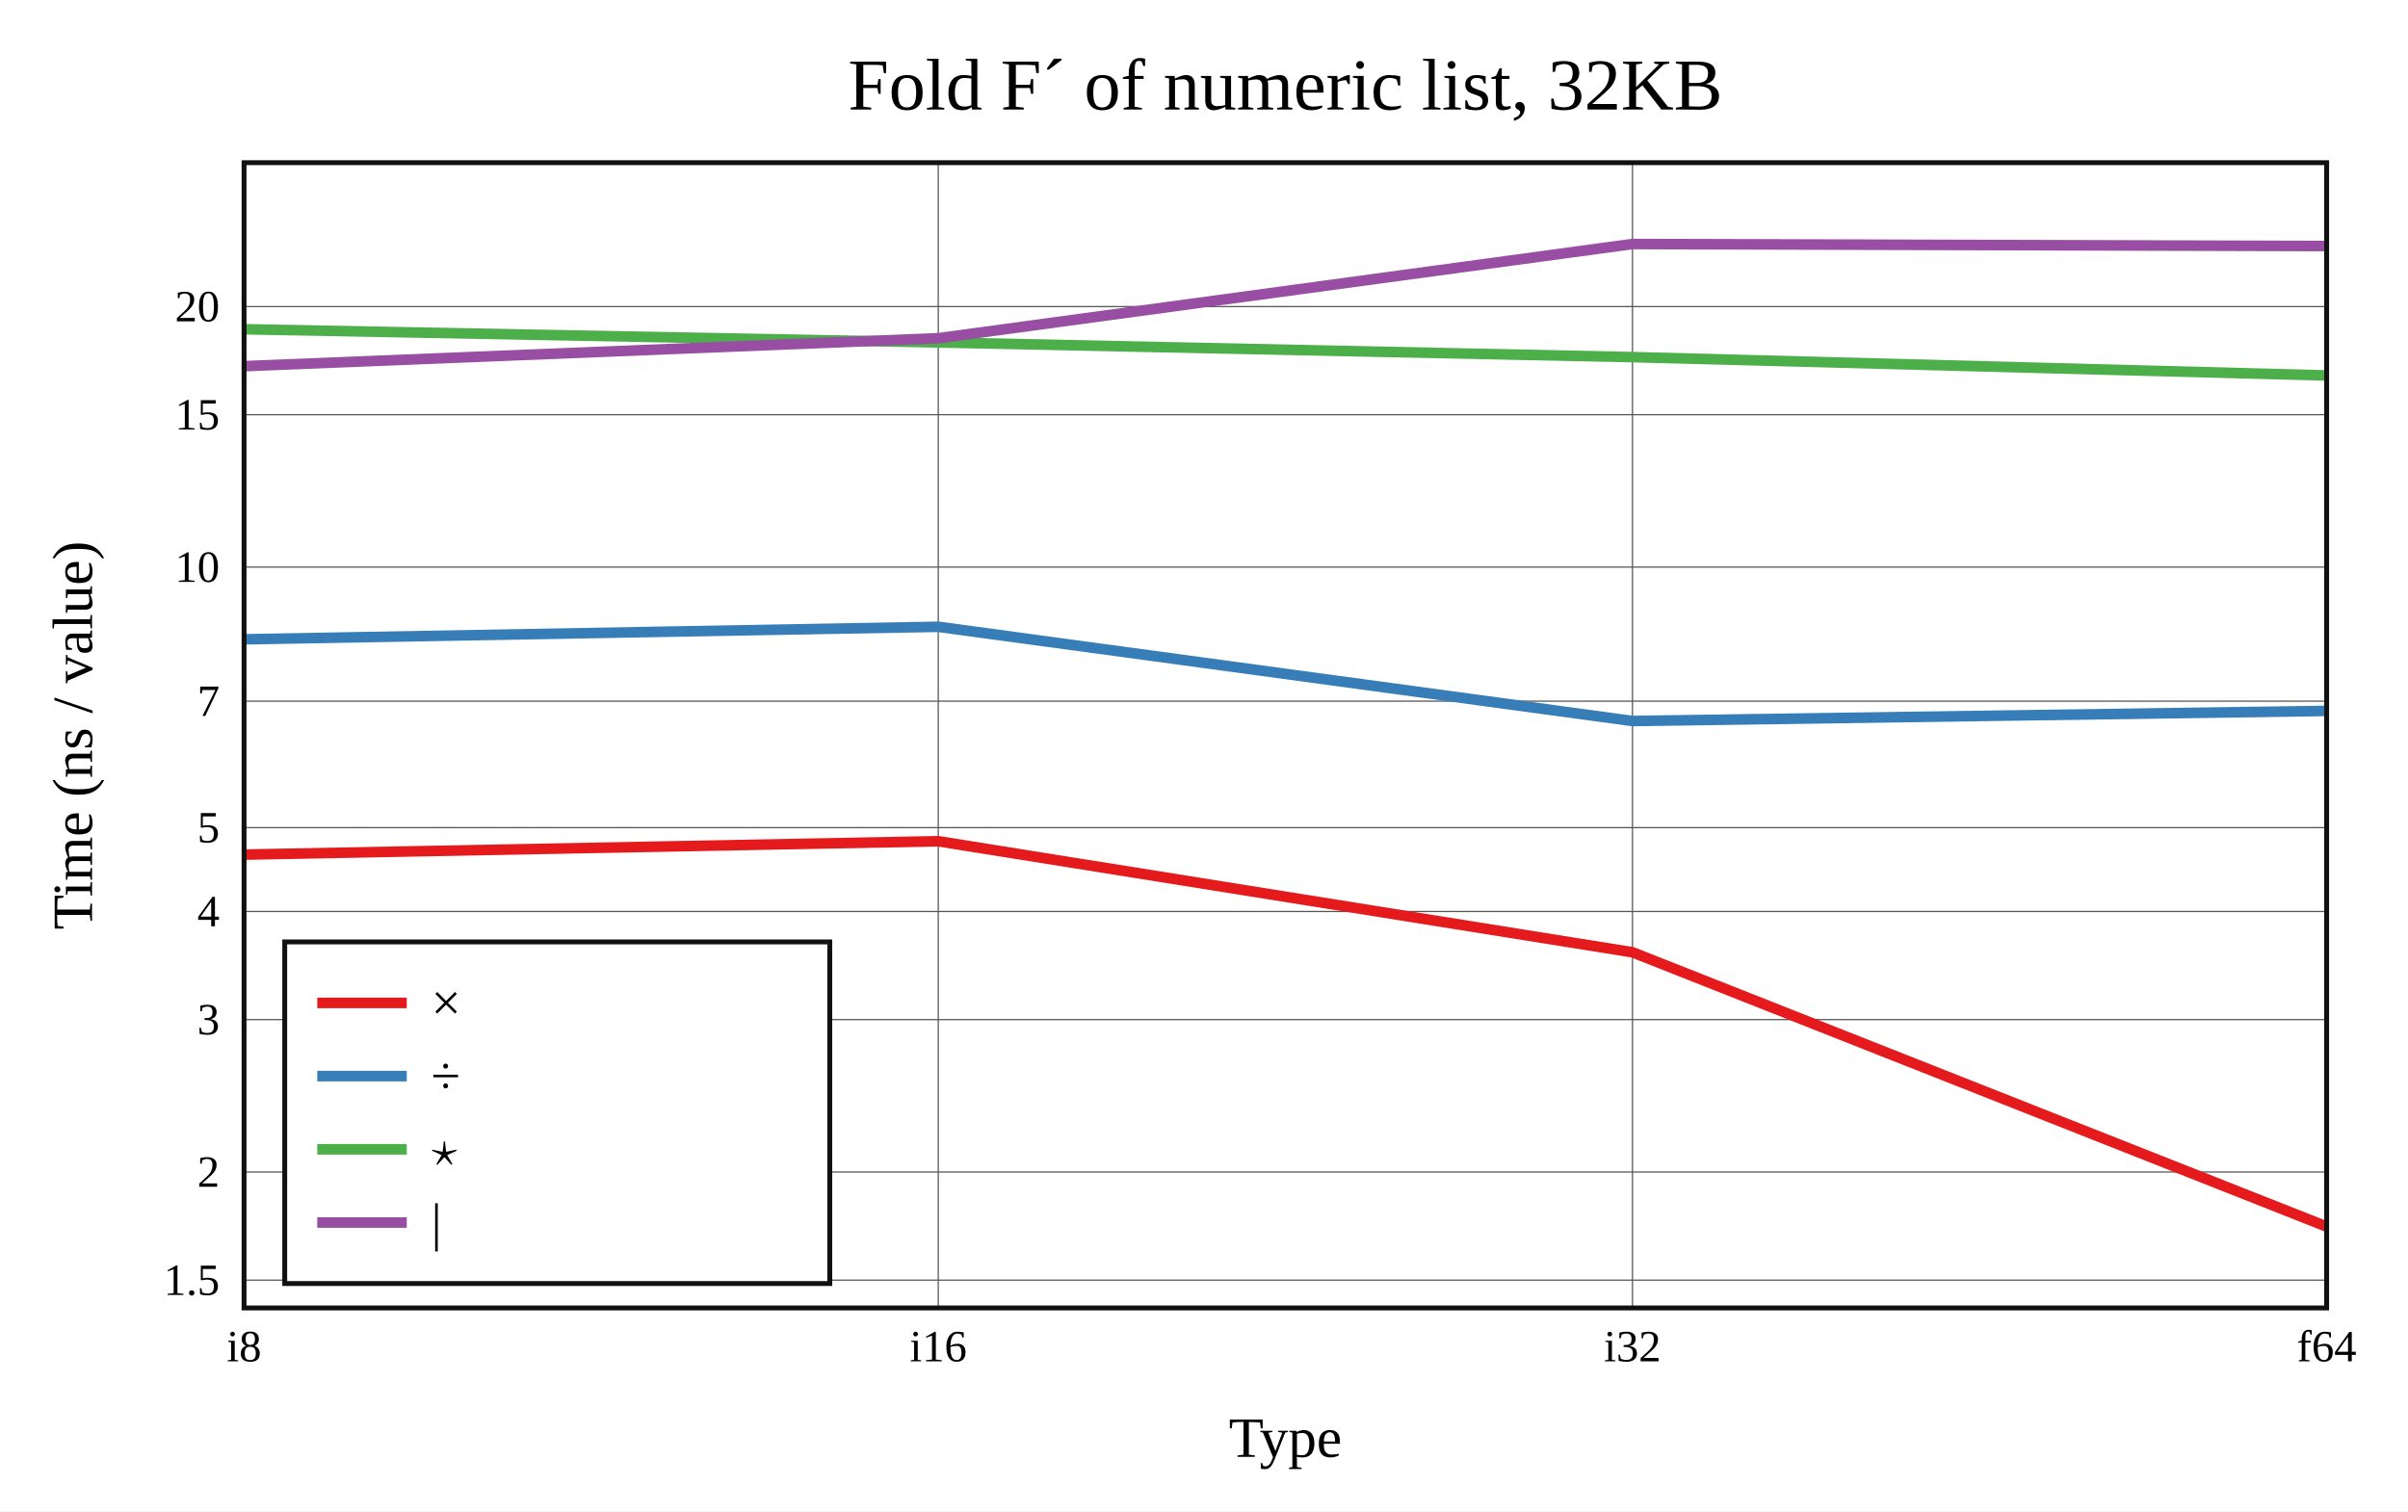
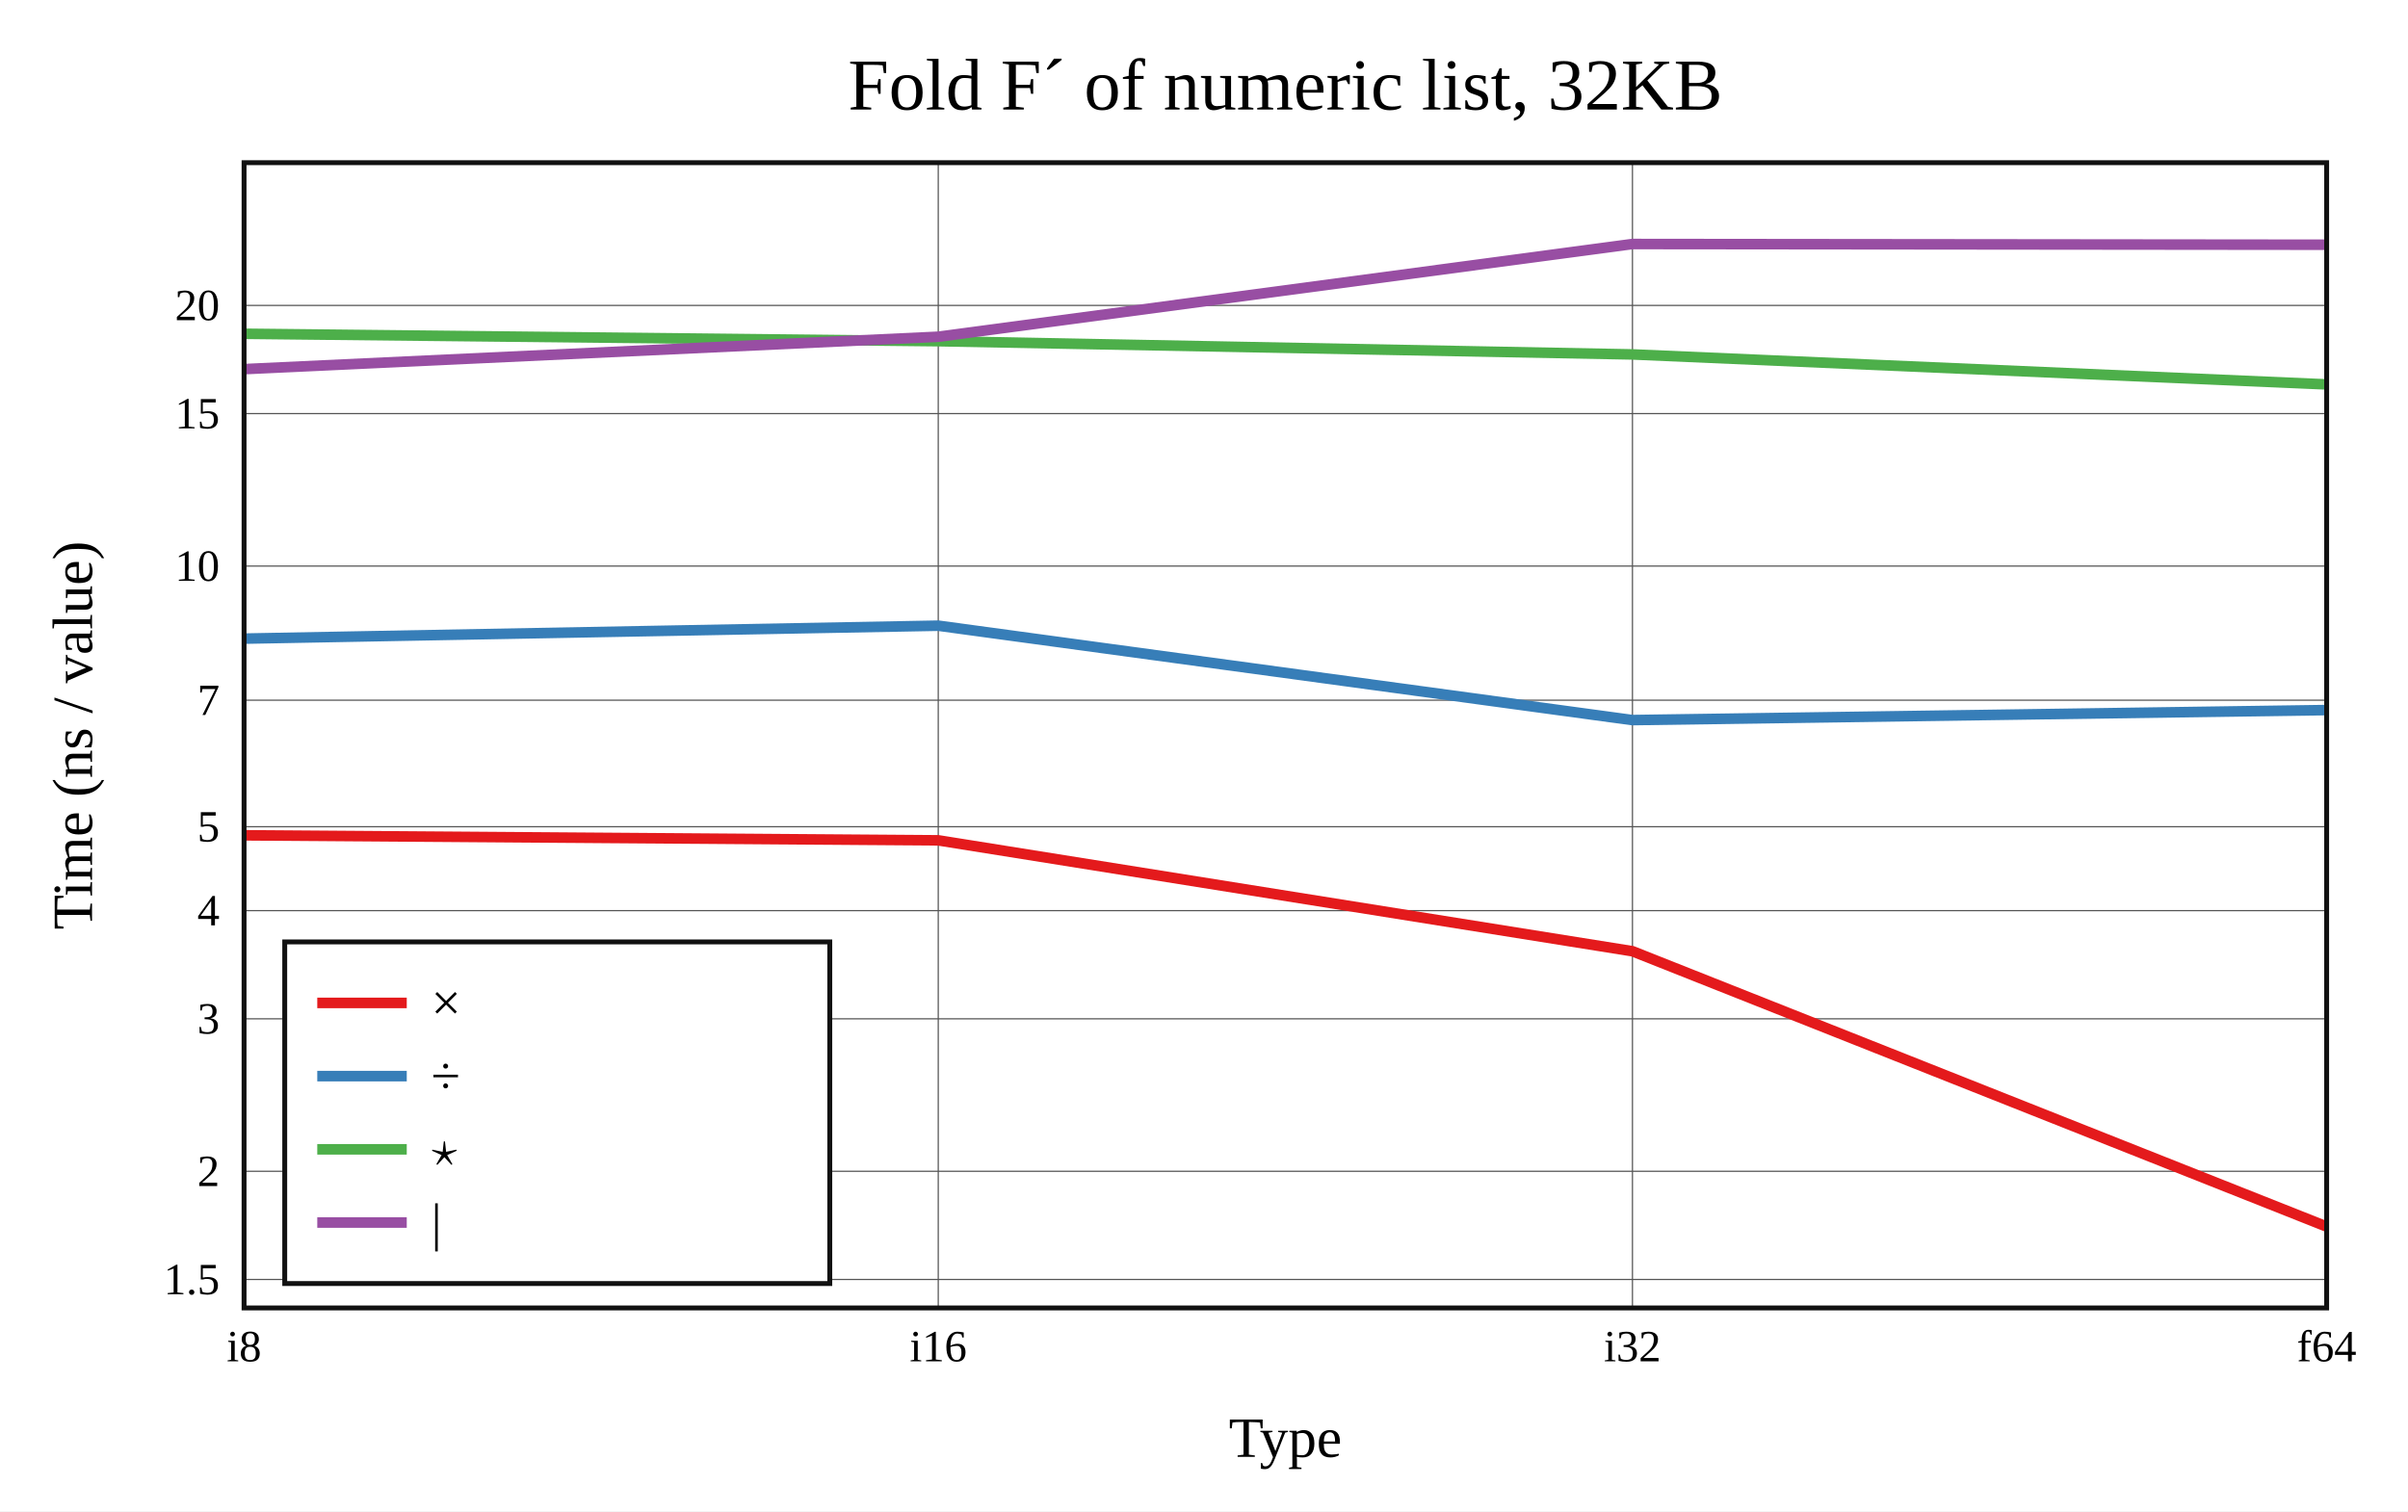
<svg xmlns="http://www.w3.org/2000/svg" viewBox="-60 -40 592 371.6" height="557.4" width="888">
  <g stroke-width="2.6" font-size="14px" text-anchor="middle">
    <defs>
      <clipPath id="clip">
        <rect x="0" y="0" width="512" height="281.6" />
      </clipPath>
    </defs>
    <rect fill="white" x="-60" y="-40" width="592" height="371.6" />
    <text dy="0.33em" font-size="18px" x="256" y="-19">Fold F´ of numeric list, 32KB</text>
    <text dy="0.33em" x="256" y="313.6">Type</text>
    <text dy="0.33em" transform="rotate(-90)" x="-140.8" y="-42">Time (ns / value)</text>
    <g stroke-width="0.3" stroke="#555">
      <path d="M170.667 0v281.6" />
      <path d="M341.333 0v281.6" />
-       <path d="M0 274.765h512" />
-       <path d="M0 248.178h512" />
-       <path d="M0 210.706h512" />
-       <path d="M0 184.12h512" />
-       <path d="M0 163.498h512" />
-       <path d="M0 132.402h512" />
-       <path d="M0 99.439h512" />
-       <path d="M0 61.968h512" />
-       <path d="M0 35.381h512" />
+       <path d="M0 274.599h512" />
+       <path d="M0 247.999h512" />
+       <path d="M0 210.509h512" />
+       <path d="M0 183.909h512" />
+       <path d="M0 163.277h512" />
+       <path d="M0 132.166h512" />
+       <path d="M0 99.187h512" />
+       <path d="M0 61.696h512" />
+       <path d="M0 35.097h512" />
    </g>
    <g font-size="11px">
      <text dy="0.33em" x="0" y="291.1">i8</text>
      <text dy="0.33em" x="170.667" y="291.1">i16</text>
      <text dy="0.33em" x="341.333" y="291.1">i32</text>
      <text dy="0.33em" x="512" y="291.1">f64</text>
      <g text-anchor="end">
-         <text dy="0.33em" x="-6" y="274.765">1.5</text>
-         <text dy="0.33em" x="-6" y="248.178">2</text>
-         <text dy="0.33em" x="-6" y="210.706">3</text>
-         <text dy="0.33em" x="-6" y="184.12">4</text>
-         <text dy="0.33em" x="-6" y="163.498">5</text>
-         <text dy="0.33em" x="-6" y="132.402">7</text>
-         <text dy="0.33em" x="-6" y="99.439">10</text>
-         <text dy="0.33em" x="-6" y="61.968">15</text>
-         <text dy="0.33em" x="-6" y="35.381">20</text>
+         <text dy="0.33em" x="-6" y="274.599">1.5</text>
+         <text dy="0.33em" x="-6" y="247.999">2</text>
+         <text dy="0.33em" x="-6" y="210.509">3</text>
+         <text dy="0.33em" x="-6" y="183.909">4</text>
+         <text dy="0.33em" x="-6" y="163.277">5</text>
+         <text dy="0.33em" x="-6" y="132.166">7</text>
+         <text dy="0.33em" x="-6" y="99.187">10</text>
+         <text dy="0.33em" x="-6" y="61.696">15</text>
+         <text dy="0.33em" x="-6" y="35.097">20</text>
      </g>
    </g>
    <g clip-path="url(#clip)" fill="none" stroke-linecap="round" stroke-linejoin="round">
-       <path stroke="#e41a1c" d="M0 170.135L170.667 166.845L341.333 194.146L512 261.6" />
-       <path stroke="#377eb8" d="M0 117.195L170.667 114.117L341.333 137.282L512 134.804" />
-       <path stroke="#4daf4a" d="M0 40.954L170.667 44.196L341.333 47.808L512 52.316" />
-       <path stroke="#984ea3" d="M0 50.036L170.667 43.165L341.333 20L512 20.5" />
+       <path stroke="#e41a1c" d="M0 165.39L170.667 166.626L341.333 193.892L512 261.6" />
+       <path stroke="#377eb8" d="M0 117.028L170.667 113.848L341.333 137.057L512 134.597" />
+       <path stroke="#4daf4a" d="M0 42.068L170.667 43.893L341.333 47.147L512 54.517" />
+       <path stroke="#984ea3" d="M0 50.764L170.667 42.798L341.333 20L512 20.175" />
    </g>
    <rect stroke-width="1.2" stroke="#111" fill="none" x="0" y="0" width="512" height="281.6" />
    <g transform="translate(10,191.6)" text-anchor="start" font-size="13px">
      <rect stroke-width="1.2" stroke="#111" fill="white" x="0" y="0" width="134" height="84" />
      <path stroke="#e41a1c" d="M8 15h22" />
      <path stroke="#377eb8" d="M8 33h22" />
      <path stroke="#4daf4a" d="M8 51h22" />
      <path stroke="#984ea3" d="M8 69h22" />
      <text dy="0.33em" x="36" y="15">×</text>
      <text dy="0.33em" x="36" y="33">÷</text>
      <text dy="0.33em" x="36" y="51">⋆</text>
      <text dy="0.33em" x="36" y="69">|</text>
    </g>
  </g>
</svg>
